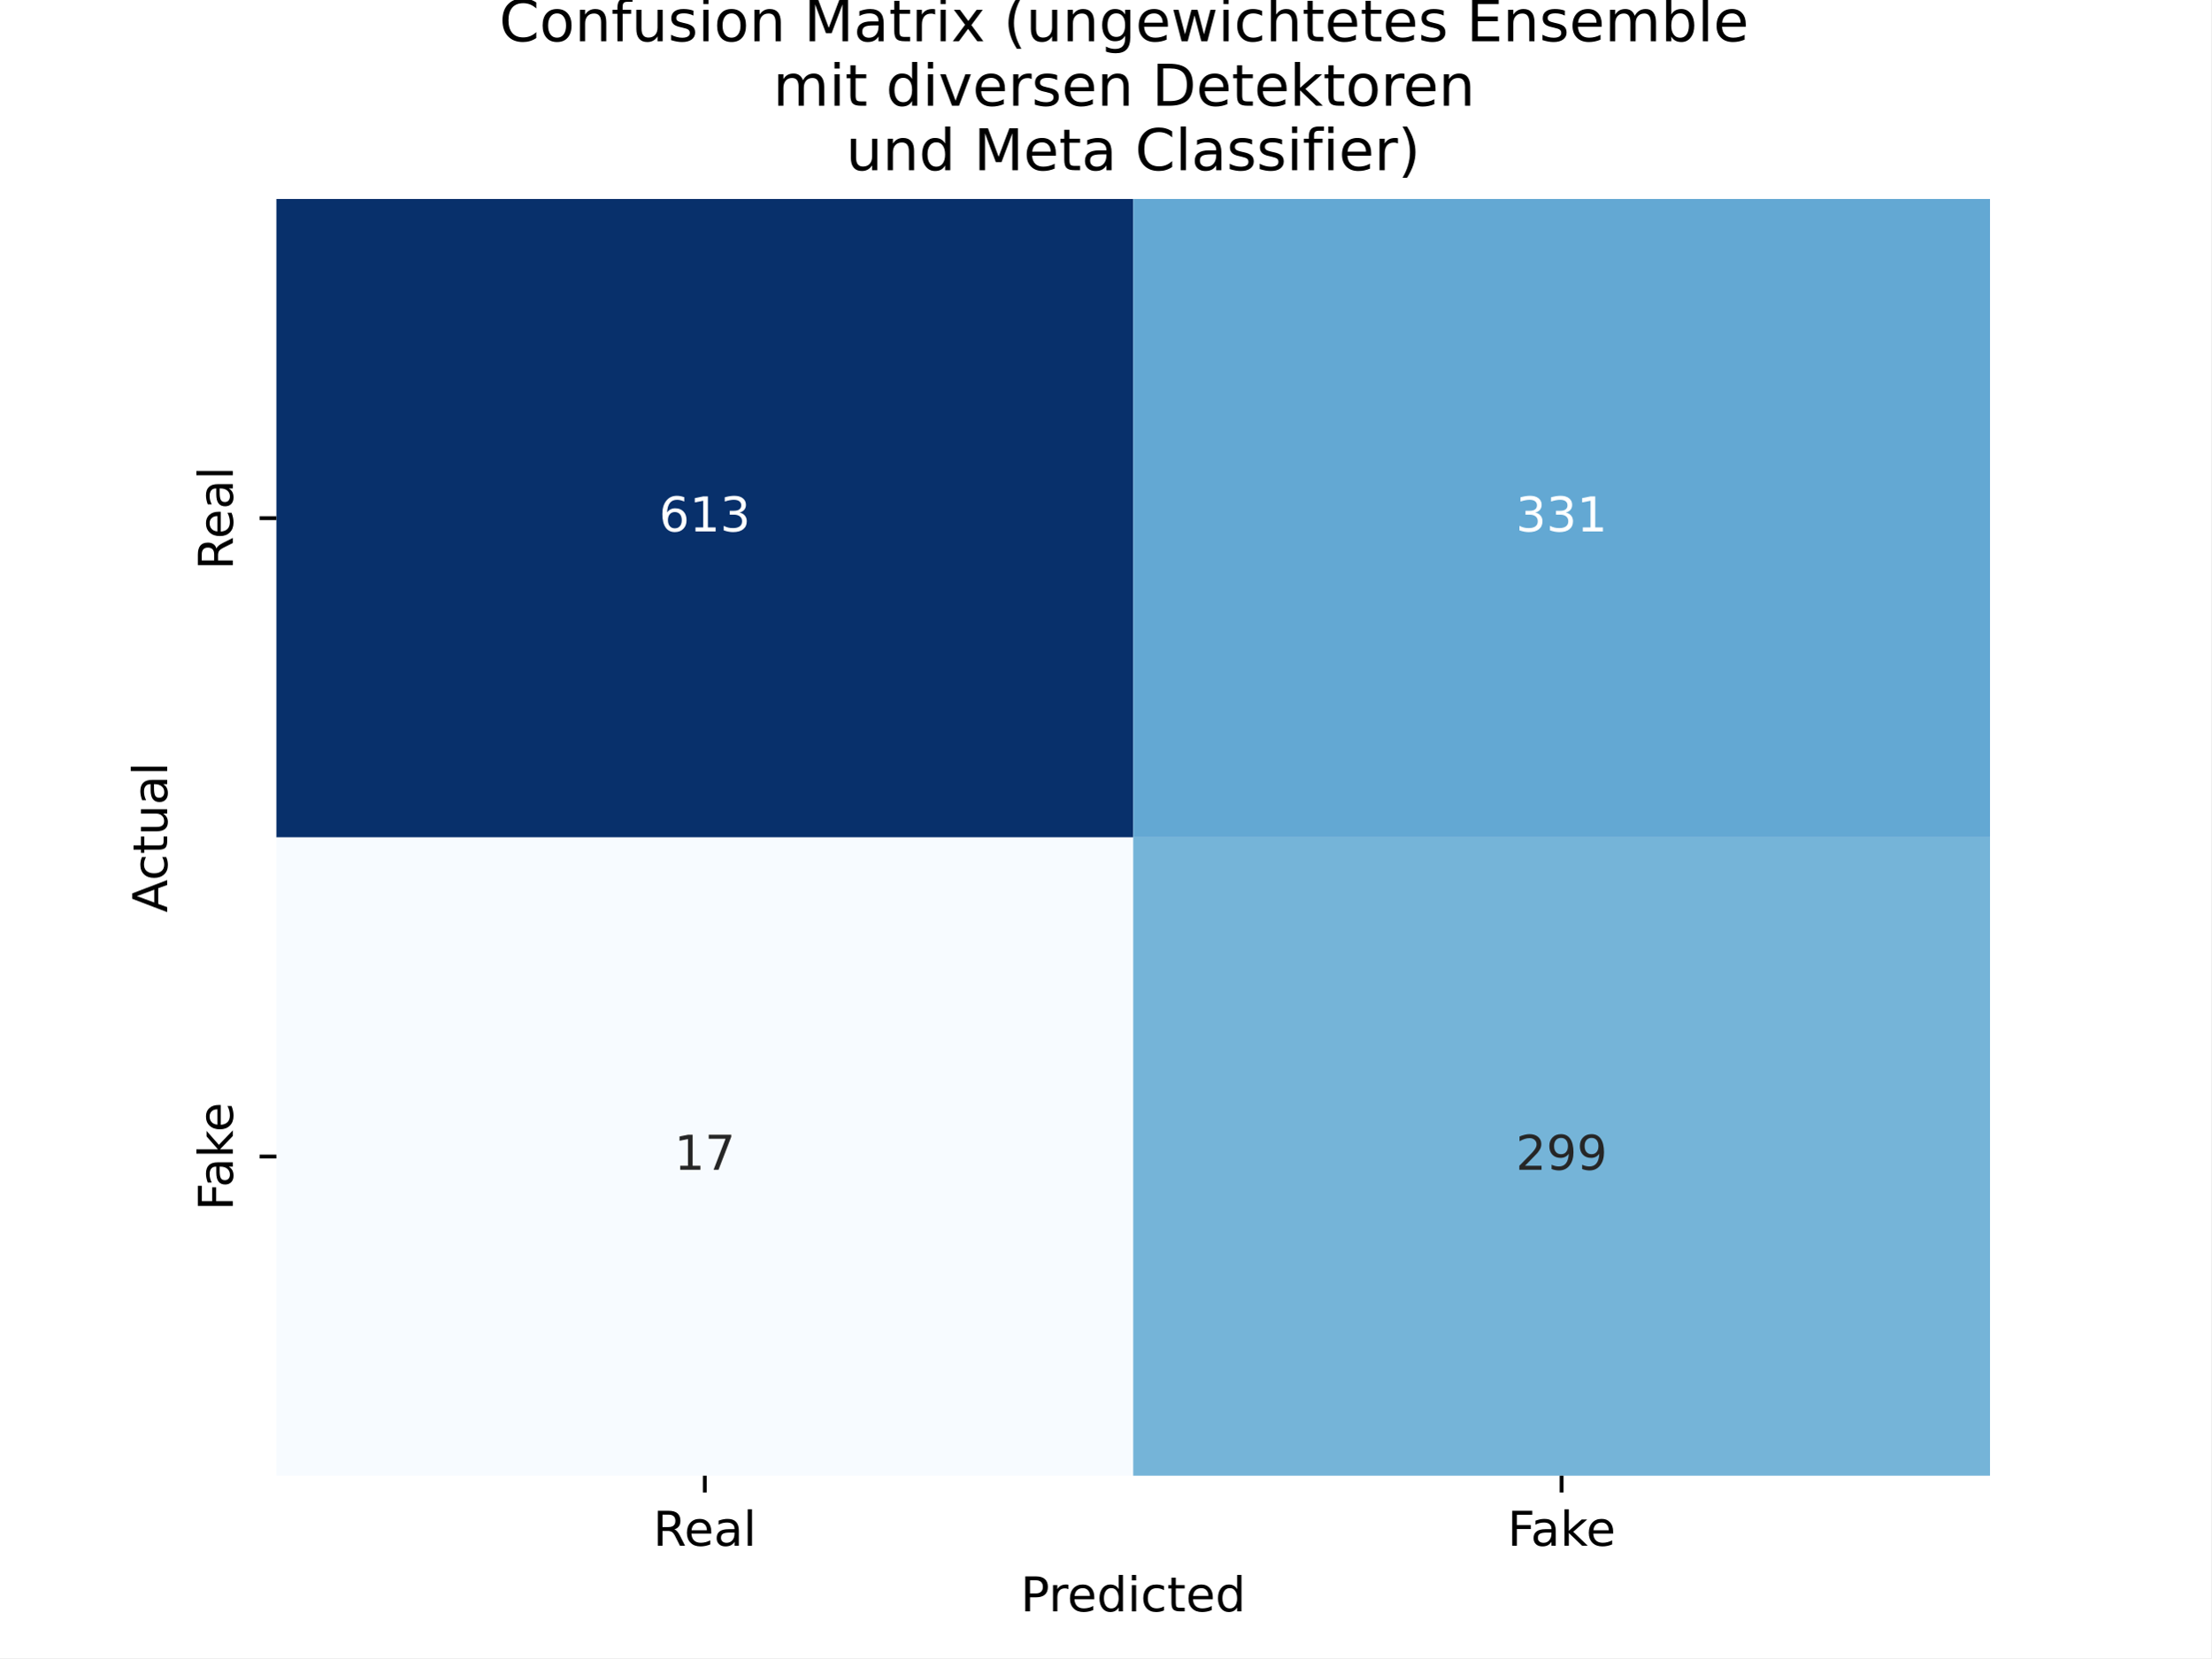
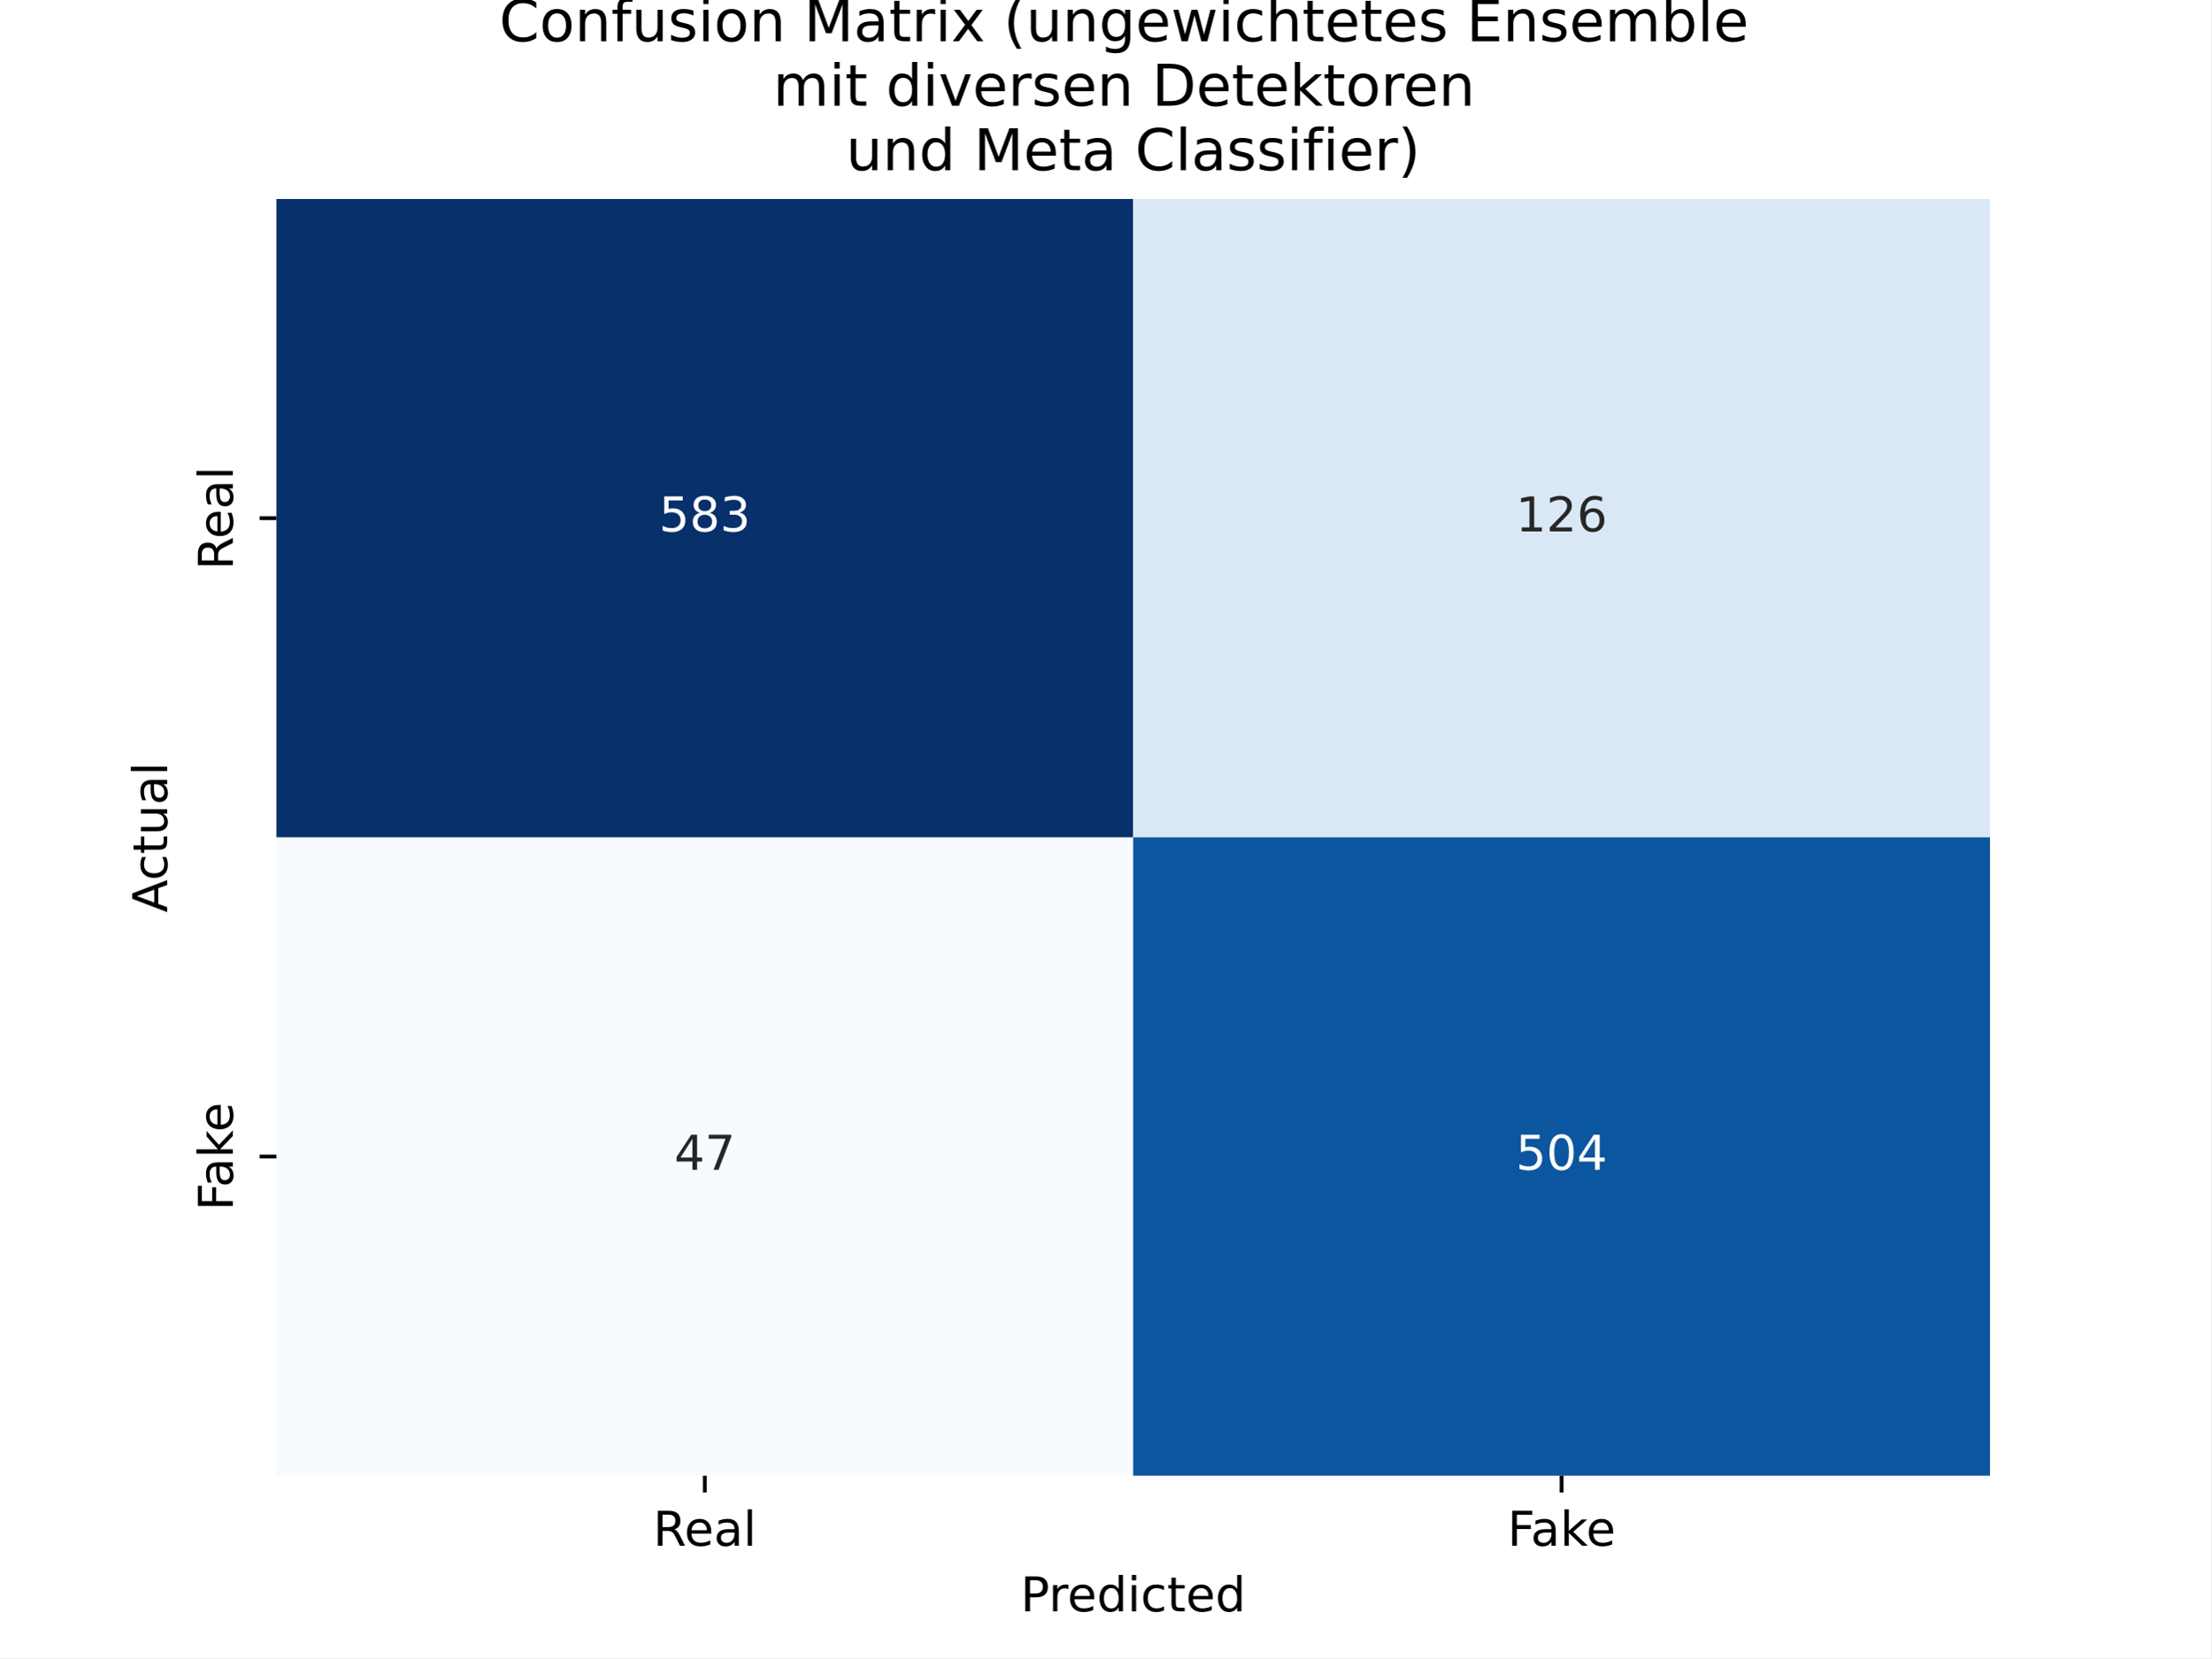
<svg xmlns="http://www.w3.org/2000/svg" xmlns:xlink="http://www.w3.org/1999/xlink" width="460.8pt" height="345.6pt" viewBox="0 0 460.8 345.6" version="1.1">
  <defs>
    <style type="text/css">*{stroke-linejoin: round; stroke-linecap: butt}</style>
  </defs>
  <g id="figure_1">
    <g id="patch_1">
      <path d="M 0 345.6  L 460.8 345.6  L 460.8 0  L 0 0  z " style="fill: #ffffff" />
    </g>
    <g id="axes_1">
      <g id="patch_2">
        <path d="M 57.6 307.584  L 414.72 307.584  L 414.72 41.472  L 57.6 41.472  z " style="fill: #ffffff" />
      </g>
      <g id="QuadMesh_1">
-         <path d="M 57.6 41.472  L 236.16 41.472  L 236.16 174.528  L 57.6 174.528  L 57.6 41.472  " clip-path="url(#p59c25bface)" style="fill: #08306b" />
-         <path d="M 236.16 41.472  L 414.72 41.472  L 414.72 174.528  L 236.16 174.528  L 236.16 41.472  " clip-path="url(#p59c25bface)" style="fill: #63a8d3" />
-         <path d="M 57.6 174.528  L 236.16 174.528  L 236.16 307.584  L 57.6 307.584  L 57.6 174.528  " clip-path="url(#p59c25bface)" style="fill: #f7fbff" />
-         <path d="M 236.16 174.528  L 414.72 174.528  L 414.72 307.584  L 236.16 307.584  L 236.16 174.528  " clip-path="url(#p59c25bface)" style="fill: #75b4d8" />
+         <path d="M 57.6 41.472  L 236.16 41.472  L 236.16 174.528  L 57.6 174.528  L 57.6 41.472  " clip-path="url(#p08b415a14b)" style="fill: #08306b" />
+         <path d="M 236.16 41.472  L 414.72 41.472  L 414.72 174.528  L 236.16 174.528  L 236.16 41.472  " clip-path="url(#p08b415a14b)" style="fill: #dae8f6" />
+         <path d="M 57.6 174.528  L 236.16 174.528  L 236.16 307.584  L 57.6 307.584  L 57.6 174.528  " clip-path="url(#p08b415a14b)" style="fill: #f7fbff" />
+         <path d="M 236.16 174.528  L 414.72 174.528  L 414.72 307.584  L 236.16 307.584  L 236.16 174.528  " clip-path="url(#p08b415a14b)" style="fill: #0c56a0" />
      </g>
      <g id="matplotlib.axis_1">
        <g id="xtick_1">
          <g id="line2d_1">
            <defs>
-               <path id="m2570865b0f" d="M 0 0  L 0 3.5  " style="stroke: #000000; stroke-width: 0.8" />
+               <path id="m75b03bb4ab" d="M 0 0  L 0 3.5  " style="stroke: #000000; stroke-width: 0.8" />
            </defs>
            <g>
-               <use xlink:href="#m2570865b0f" x="146.88" y="307.584" style="stroke: #000000; stroke-width: 0.8" />
+               <use xlink:href="#m75b03bb4ab" x="146.88" y="307.584" style="stroke: #000000; stroke-width: 0.8" />
            </g>
          </g>
          <g id="text_1">
            <g transform="translate(136.1011 322.1824) scale(0.1 -0.1)">
              <defs>
                <path id="DejaVuSans-52" d="M 2841 2188  Q 3044 2119 3236 1894  Q 3428 1669 3622 1275  L 4263 0  L 3584 0  L 2988 1197  Q 2756 1666 2539 1819  Q 2322 1972 1947 1972  L 1259 1972  L 1259 0  L 628 0  L 628 4666  L 2053 4666  Q 2853 4666 3247 4331  Q 3641 3997 3641 3322  Q 3641 2881 3436 2590  Q 3231 2300 2841 2188  z M 1259 4147  L 1259 2491  L 2053 2491  Q 2509 2491 2742 2702  Q 2975 2913 2975 3322  Q 2975 3731 2742 3939  Q 2509 4147 2053 4147  L 1259 4147  z " transform="scale(0.015625)" />
                <path id="DejaVuSans-65" d="M 3597 1894  L 3597 1613  L 953 1613  Q 991 1019 1311 708  Q 1631 397 2203 397  Q 2534 397 2845 478  Q 3156 559 3463 722  L 3463 178  Q 3153 47 2828 -22  Q 2503 -91 2169 -91  Q 1331 -91 842 396  Q 353 884 353 1716  Q 353 2575 817 3079  Q 1281 3584 2069 3584  Q 2775 3584 3186 3129  Q 3597 2675 3597 1894  z M 3022 2063  Q 3016 2534 2758 2815  Q 2500 3097 2075 3097  Q 1594 3097 1305 2825  Q 1016 2553 972 2059  L 3022 2063  z " transform="scale(0.015625)" />
                <path id="DejaVuSans-61" d="M 2194 1759  Q 1497 1759 1228 1600  Q 959 1441 959 1056  Q 959 750 1161 570  Q 1363 391 1709 391  Q 2188 391 2477 730  Q 2766 1069 2766 1631  L 2766 1759  L 2194 1759  z M 3341 1997  L 3341 0  L 2766 0  L 2766 531  Q 2569 213 2275 61  Q 1981 -91 1556 -91  Q 1019 -91 701 211  Q 384 513 384 1019  Q 384 1609 779 1909  Q 1175 2209 1959 2209  L 2766 2209  L 2766 2266  Q 2766 2663 2505 2880  Q 2244 3097 1772 3097  Q 1472 3097 1187 3025  Q 903 2953 641 2809  L 641 3341  Q 956 3463 1253 3523  Q 1550 3584 1831 3584  Q 2591 3584 2966 3190  Q 3341 2797 3341 1997  z " transform="scale(0.015625)" />
                <path id="DejaVuSans-6c" d="M 603 4863  L 1178 4863  L 1178 0  L 603 0  L 603 4863  z " transform="scale(0.015625)" />
              </defs>
              <use xlink:href="#DejaVuSans-52" />
              <use xlink:href="#DejaVuSans-65" x="64.982" />
              <use xlink:href="#DejaVuSans-61" x="126.506" />
              <use xlink:href="#DejaVuSans-6c" x="187.785" />
            </g>
          </g>
        </g>
        <g id="xtick_2">
          <g id="line2d_2">
            <g>
-               <use xlink:href="#m2570865b0f" x="325.44" y="307.584" style="stroke: #000000; stroke-width: 0.8" />
+               <use xlink:href="#m75b03bb4ab" x="325.44" y="307.584" style="stroke: #000000; stroke-width: 0.8" />
            </g>
          </g>
          <g id="text_2">
            <g transform="translate(314.1658 322.1824) scale(0.1 -0.1)">
              <defs>
                <path id="DejaVuSans-46" d="M 628 4666  L 3309 4666  L 3309 4134  L 1259 4134  L 1259 2759  L 3109 2759  L 3109 2228  L 1259 2228  L 1259 0  L 628 0  L 628 4666  z " transform="scale(0.015625)" />
                <path id="DejaVuSans-6b" d="M 581 4863  L 1159 4863  L 1159 1991  L 2875 3500  L 3609 3500  L 1753 1863  L 3688 0  L 2938 0  L 1159 1709  L 1159 0  L 581 0  L 581 4863  z " transform="scale(0.015625)" />
              </defs>
              <use xlink:href="#DejaVuSans-46" />
              <use xlink:href="#DejaVuSans-61" x="48.395" />
              <use xlink:href="#DejaVuSans-6b" x="109.674" />
              <use xlink:href="#DejaVuSans-65" x="163.959" />
            </g>
          </g>
        </g>
        <g id="text_3">
          <g transform="translate(212.6897 335.8606) scale(0.1 -0.1)">
            <defs>
              <path id="DejaVuSans-50" d="M 1259 4147  L 1259 2394  L 2053 2394  Q 2494 2394 2734 2622  Q 2975 2850 2975 3272  Q 2975 3691 2734 3919  Q 2494 4147 2053 4147  L 1259 4147  z M 628 4666  L 2053 4666  Q 2838 4666 3239 4311  Q 3641 3956 3641 3272  Q 3641 2581 3239 2228  Q 2838 1875 2053 1875  L 1259 1875  L 1259 0  L 628 0  L 628 4666  z " transform="scale(0.015625)" />
              <path id="DejaVuSans-72" d="M 2631 2963  Q 2534 3019 2420 3045  Q 2306 3072 2169 3072  Q 1681 3072 1420 2755  Q 1159 2438 1159 1844  L 1159 0  L 581 0  L 581 3500  L 1159 3500  L 1159 2956  Q 1341 3275 1631 3429  Q 1922 3584 2338 3584  Q 2397 3584 2469 3576  Q 2541 3569 2628 3553  L 2631 2963  z " transform="scale(0.015625)" />
              <path id="DejaVuSans-64" d="M 2906 2969  L 2906 4863  L 3481 4863  L 3481 0  L 2906 0  L 2906 525  Q 2725 213 2448 61  Q 2172 -91 1784 -91  Q 1150 -91 751 415  Q 353 922 353 1747  Q 353 2572 751 3078  Q 1150 3584 1784 3584  Q 2172 3584 2448 3432  Q 2725 3281 2906 2969  z M 947 1747  Q 947 1113 1208 752  Q 1469 391 1925 391  Q 2381 391 2643 752  Q 2906 1113 2906 1747  Q 2906 2381 2643 2742  Q 2381 3103 1925 3103  Q 1469 3103 1208 2742  Q 947 2381 947 1747  z " transform="scale(0.015625)" />
              <path id="DejaVuSans-69" d="M 603 3500  L 1178 3500  L 1178 0  L 603 0  L 603 3500  z M 603 4863  L 1178 4863  L 1178 4134  L 603 4134  L 603 4863  z " transform="scale(0.015625)" />
              <path id="DejaVuSans-63" d="M 3122 3366  L 3122 2828  Q 2878 2963 2633 3030  Q 2388 3097 2138 3097  Q 1578 3097 1268 2742  Q 959 2388 959 1747  Q 959 1106 1268 751  Q 1578 397 2138 397  Q 2388 397 2633 464  Q 2878 531 3122 666  L 3122 134  Q 2881 22 2623 -34  Q 2366 -91 2075 -91  Q 1284 -91 818 406  Q 353 903 353 1747  Q 353 2603 823 3093  Q 1294 3584 2113 3584  Q 2378 3584 2631 3529  Q 2884 3475 3122 3366  z " transform="scale(0.015625)" />
              <path id="DejaVuSans-74" d="M 1172 4494  L 1172 3500  L 2356 3500  L 2356 3053  L 1172 3053  L 1172 1153  Q 1172 725 1289 603  Q 1406 481 1766 481  L 2356 481  L 2356 0  L 1766 0  Q 1100 0 847 248  Q 594 497 594 1153  L 594 3053  L 172 3053  L 172 3500  L 594 3500  L 594 4494  L 1172 4494  z " transform="scale(0.015625)" />
            </defs>
            <use xlink:href="#DejaVuSans-50" />
            <use xlink:href="#DejaVuSans-72" x="58.553" />
            <use xlink:href="#DejaVuSans-65" x="97.416" />
            <use xlink:href="#DejaVuSans-64" x="158.939" />
            <use xlink:href="#DejaVuSans-69" x="222.416" />
            <use xlink:href="#DejaVuSans-63" x="250.199" />
            <use xlink:href="#DejaVuSans-74" x="305.18" />
            <use xlink:href="#DejaVuSans-65" x="344.389" />
            <use xlink:href="#DejaVuSans-64" x="405.912" />
          </g>
        </g>
      </g>
      <g id="matplotlib.axis_2">
        <g id="ytick_1">
          <g id="line2d_3">
            <defs>
-               <path id="m1f7769463a" d="M 0 0  L -3.5 0  " style="stroke: #000000; stroke-width: 0.8" />
+               <path id="m40fa034358" d="M 0 0  L -3.5 0  " style="stroke: #000000; stroke-width: 0.8" />
            </defs>
            <g>
-               <use xlink:href="#m1f7769463a" x="57.6" y="108" style="stroke: #000000; stroke-width: 0.8" />
+               <use xlink:href="#m40fa034358" x="57.6" y="108" style="stroke: #000000; stroke-width: 0.8" />
            </g>
          </g>
          <g id="text_4">
            <g transform="translate(48.52031 118.7789) rotate(-90) scale(0.1 -0.1)">
              <use xlink:href="#DejaVuSans-52" />
              <use xlink:href="#DejaVuSans-65" x="64.982" />
              <use xlink:href="#DejaVuSans-61" x="126.506" />
              <use xlink:href="#DejaVuSans-6c" x="187.785" />
            </g>
          </g>
        </g>
        <g id="ytick_2">
          <g id="line2d_4">
            <g>
-               <use xlink:href="#m1f7769463a" x="57.6" y="241.056" style="stroke: #000000; stroke-width: 0.8" />
+               <use xlink:href="#m40fa034358" x="57.6" y="241.056" style="stroke: #000000; stroke-width: 0.8" />
            </g>
          </g>
          <g id="text_5">
            <g transform="translate(48.52031 252.3302) rotate(-90) scale(0.1 -0.1)">
              <use xlink:href="#DejaVuSans-46" />
              <use xlink:href="#DejaVuSans-61" x="48.395" />
              <use xlink:href="#DejaVuSans-6b" x="109.674" />
              <use xlink:href="#DejaVuSans-65" x="163.959" />
            </g>
          </g>
        </g>
        <g id="text_6">
          <g transform="translate(34.84219 190.1921) rotate(-90) scale(0.1 -0.1)">
            <defs>
              <path id="DejaVuSans-41" d="M 2188 4044  L 1331 1722  L 3047 1722  L 2188 4044  z M 1831 4666  L 2547 4666  L 4325 0  L 3669 0  L 3244 1197  L 1141 1197  L 716 0  L 50 0  L 1831 4666  z " transform="scale(0.015625)" />
              <path id="DejaVuSans-75" d="M 544 1381  L 544 3500  L 1119 3500  L 1119 1403  Q 1119 906 1312 657  Q 1506 409 1894 409  Q 2359 409 2629 706  Q 2900 1003 2900 1516  L 2900 3500  L 3475 3500  L 3475 0  L 2900 0  L 2900 538  Q 2691 219 2414 64  Q 2138 -91 1772 -91  Q 1169 -91 856 284  Q 544 659 544 1381  z M 1991 3584  L 1991 3584  z " transform="scale(0.015625)" />
            </defs>
            <use xlink:href="#DejaVuSans-41" />
            <use xlink:href="#DejaVuSans-63" x="66.658" />
            <use xlink:href="#DejaVuSans-74" x="121.639" />
            <use xlink:href="#DejaVuSans-75" x="160.848" />
            <use xlink:href="#DejaVuSans-61" x="224.227" />
            <use xlink:href="#DejaVuSans-6c" x="285.506" />
          </g>
        </g>
      </g>
      <g id="text_7">
        <g style="fill: #ffffff" transform="translate(137.3363 110.7594) scale(0.1 -0.1)">
          <defs>
+             <path id="DejaVuSans-35" d="M 691 4666  L 3169 4666  L 3169 4134  L 1269 4134  L 1269 2991  Q 1406 3038 1543 3061  Q 1681 3084 1819 3084  Q 2600 3084 3056 2656  Q 3513 2228 3513 1497  Q 3513 744 3044 326  Q 2575 -91 1722 -91  Q 1428 -91 1123 -41  Q 819 9 494 109  L 494 744  Q 775 591 1075 516  Q 1375 441 1709 441  Q 2250 441 2565 725  Q 2881 1009 2881 1497  Q 2881 1984 2565 2268  Q 2250 2553 1709 2553  Q 1456 2553 1204 2497  Q 953 2441 691 2322  L 691 4666  z " transform="scale(0.015625)" />
+             <path id="DejaVuSans-38" d="M 2034 2216  Q 1584 2216 1326 1975  Q 1069 1734 1069 1313  Q 1069 891 1326 650  Q 1584 409 2034 409  Q 2484 409 2743 651  Q 3003 894 3003 1313  Q 3003 1734 2745 1975  Q 2488 2216 2034 2216  z M 1403 2484  Q 997 2584 770 2862  Q 544 3141 544 3541  Q 544 4100 942 4425  Q 1341 4750 2034 4750  Q 2731 4750 3128 4425  Q 3525 4100 3525 3541  Q 3525 3141 3298 2862  Q 3072 2584 2669 2484  Q 3125 2378 3379 2068  Q 3634 1759 3634 1313  Q 3634 634 3220 271  Q 2806 -91 2034 -91  Q 1263 -91 848 271  Q 434 634 434 1313  Q 434 1759 690 2068  Q 947 2378 1403 2484  z M 1172 3481  Q 1172 3119 1398 2916  Q 1625 2713 2034 2713  Q 2441 2713 2670 2916  Q 2900 3119 2900 3481  Q 2900 3844 2670 4047  Q 2441 4250 2034 4250  Q 1625 4250 1398 4047  Q 1172 3844 1172 3481  z " transform="scale(0.015625)" />
+             <path id="DejaVuSans-33" d="M 2597 2516  Q 3050 2419 3304 2112  Q 3559 1806 3559 1356  Q 3559 666 3084 287  Q 2609 -91 1734 -91  Q 1441 -91 1130 -33  Q 819 25 488 141  L 488 750  Q 750 597 1062 519  Q 1375 441 1716 441  Q 2309 441 2620 675  Q 2931 909 2931 1356  Q 2931 1769 2642 2001  Q 2353 2234 1838 2234  L 1294 2234  L 1294 2753  L 1863 2753  Q 2328 2753 2575 2939  Q 2822 3125 2822 3475  Q 2822 3834 2567 4026  Q 2313 4219 1838 4219  Q 1578 4219 1281 4162  Q 984 4106 628 3988  L 628 4550  Q 988 4650 1302 4700  Q 1616 4750 1894 4750  Q 2613 4750 3031 4423  Q 3450 4097 3450 3541  Q 3450 3153 3228 2886  Q 3006 2619 2597 2516  z " transform="scale(0.015625)" />
+           </defs>
+           <use xlink:href="#DejaVuSans-35" />
+           <use xlink:href="#DejaVuSans-38" x="63.623" />
+           <use xlink:href="#DejaVuSans-33" x="127.246" />
+         </g>
+       </g>
+       <g id="text_8">
+         <g style="fill: #262626" transform="translate(315.8963 110.7594) scale(0.1 -0.1)">
+           <defs>
+             <path id="DejaVuSans-31" d="M 794 531  L 1825 531  L 1825 4091  L 703 3866  L 703 4441  L 1819 4666  L 2450 4666  L 2450 531  L 3481 531  L 3481 0  L 794 0  L 794 531  z " transform="scale(0.015625)" />
+             <path id="DejaVuSans-32" d="M 1228 531  L 3431 531  L 3431 0  L 469 0  L 469 531  Q 828 903 1448 1529  Q 2069 2156 2228 2338  Q 2531 2678 2651 2914  Q 2772 3150 2772 3378  Q 2772 3750 2511 3984  Q 2250 4219 1831 4219  Q 1534 4219 1204 4116  Q 875 4013 500 3803  L 500 4441  Q 881 4594 1212 4672  Q 1544 4750 1819 4750  Q 2544 4750 2975 4387  Q 3406 4025 3406 3419  Q 3406 3131 3298 2873  Q 3191 2616 2906 2266  Q 2828 2175 2409 1742  Q 1991 1309 1228 531  z " transform="scale(0.015625)" />
            <path id="DejaVuSans-36" d="M 2113 2584  Q 1688 2584 1439 2293  Q 1191 2003 1191 1497  Q 1191 994 1439 701  Q 1688 409 2113 409  Q 2538 409 2786 701  Q 3034 994 3034 1497  Q 3034 2003 2786 2293  Q 2538 2584 2113 2584  z M 3366 4563  L 3366 3988  Q 3128 4100 2886 4159  Q 2644 4219 2406 4219  Q 1781 4219 1451 3797  Q 1122 3375 1075 2522  Q 1259 2794 1537 2939  Q 1816 3084 2150 3084  Q 2853 3084 3261 2657  Q 3669 2231 3669 1497  Q 3669 778 3244 343  Q 2819 -91 2113 -91  Q 1303 -91 875 529  Q 447 1150 447 2328  Q 447 3434 972 4092  Q 1497 4750 2381 4750  Q 2619 4750 2861 4703  Q 3103 4656 3366 4563  z " transform="scale(0.015625)" />
-             <path id="DejaVuSans-31" d="M 794 531  L 1825 531  L 1825 4091  L 703 3866  L 703 4441  L 1819 4666  L 2450 4666  L 2450 531  L 3481 531  L 3481 0  L 794 0  L 794 531  z " transform="scale(0.015625)" />
-             <path id="DejaVuSans-33" d="M 2597 2516  Q 3050 2419 3304 2112  Q 3559 1806 3559 1356  Q 3559 666 3084 287  Q 2609 -91 1734 -91  Q 1441 -91 1130 -33  Q 819 25 488 141  L 488 750  Q 750 597 1062 519  Q 1375 441 1716 441  Q 2309 441 2620 675  Q 2931 909 2931 1356  Q 2931 1769 2642 2001  Q 2353 2234 1838 2234  L 1294 2234  L 1294 2753  L 1863 2753  Q 2328 2753 2575 2939  Q 2822 3125 2822 3475  Q 2822 3834 2567 4026  Q 2313 4219 1838 4219  Q 1578 4219 1281 4162  Q 984 4106 628 3988  L 628 4550  Q 988 4650 1302 4700  Q 1616 4750 1894 4750  Q 2613 4750 3031 4423  Q 3450 4097 3450 3541  Q 3450 3153 3228 2886  Q 3006 2619 2597 2516  z " transform="scale(0.015625)" />
-           </defs>
-           <use xlink:href="#DejaVuSans-36" />
-           <use xlink:href="#DejaVuSans-31" x="63.623" />
-           <use xlink:href="#DejaVuSans-33" x="127.246" />
-         </g>
-       </g>
-       <g id="text_8">
-         <g style="fill: #ffffff" transform="translate(315.8963 110.7594) scale(0.1 -0.1)">
-           <use xlink:href="#DejaVuSans-33" />
-           <use xlink:href="#DejaVuSans-33" x="63.623" />
-           <use xlink:href="#DejaVuSans-31" x="127.246" />
+           </defs>
+           <use xlink:href="#DejaVuSans-31" />
+           <use xlink:href="#DejaVuSans-32" x="63.623" />
+           <use xlink:href="#DejaVuSans-36" x="127.246" />
        </g>
      </g>
      <g id="text_9">
        <g style="fill: #262626" transform="translate(140.5175 243.8154) scale(0.1 -0.1)">
          <defs>
+             <path id="DejaVuSans-34" d="M 2419 4116  L 825 1625  L 2419 1625  L 2419 4116  z M 2253 4666  L 3047 4666  L 3047 1625  L 3713 1625  L 3713 1100  L 3047 1100  L 3047 0  L 2419 0  L 2419 1100  L 313 1100  L 313 1709  L 2253 4666  z " transform="scale(0.015625)" />
            <path id="DejaVuSans-37" d="M 525 4666  L 3525 4666  L 3525 4397  L 1831 0  L 1172 0  L 2766 4134  L 525 4134  L 525 4666  z " transform="scale(0.015625)" />
          </defs>
-           <use xlink:href="#DejaVuSans-31" />
+           <use xlink:href="#DejaVuSans-34" />
          <use xlink:href="#DejaVuSans-37" x="63.623" />
        </g>
      </g>
      <g id="text_10">
-         <g style="fill: #262626" transform="translate(315.8963 243.8154) scale(0.1 -0.1)">
-           <defs>
-             <path id="DejaVuSans-32" d="M 1228 531  L 3431 531  L 3431 0  L 469 0  L 469 531  Q 828 903 1448 1529  Q 2069 2156 2228 2338  Q 2531 2678 2651 2914  Q 2772 3150 2772 3378  Q 2772 3750 2511 3984  Q 2250 4219 1831 4219  Q 1534 4219 1204 4116  Q 875 4013 500 3803  L 500 4441  Q 881 4594 1212 4672  Q 1544 4750 1819 4750  Q 2544 4750 2975 4387  Q 3406 4025 3406 3419  Q 3406 3131 3298 2873  Q 3191 2616 2906 2266  Q 2828 2175 2409 1742  Q 1991 1309 1228 531  z " transform="scale(0.015625)" />
-             <path id="DejaVuSans-39" d="M 703 97  L 703 672  Q 941 559 1184 500  Q 1428 441 1663 441  Q 2288 441 2617 861  Q 2947 1281 2994 2138  Q 2813 1869 2534 1725  Q 2256 1581 1919 1581  Q 1219 1581 811 2004  Q 403 2428 403 3163  Q 403 3881 828 4315  Q 1253 4750 1959 4750  Q 2769 4750 3195 4129  Q 3622 3509 3622 2328  Q 3622 1225 3098 567  Q 2575 -91 1691 -91  Q 1453 -91 1209 -44  Q 966 3 703 97  z M 1959 2075  Q 2384 2075 2632 2365  Q 2881 2656 2881 3163  Q 2881 3666 2632 3958  Q 2384 4250 1959 4250  Q 1534 4250 1286 3958  Q 1038 3666 1038 3163  Q 1038 2656 1286 2365  Q 1534 2075 1959 2075  z " transform="scale(0.015625)" />
-           </defs>
-           <use xlink:href="#DejaVuSans-32" />
-           <use xlink:href="#DejaVuSans-39" x="63.623" />
-           <use xlink:href="#DejaVuSans-39" x="127.246" />
+         <g style="fill: #ffffff" transform="translate(315.8963 243.8154) scale(0.1 -0.1)">
+           <defs>
+             <path id="DejaVuSans-30" d="M 2034 4250  Q 1547 4250 1301 3770  Q 1056 3291 1056 2328  Q 1056 1369 1301 889  Q 1547 409 2034 409  Q 2525 409 2770 889  Q 3016 1369 3016 2328  Q 3016 3291 2770 3770  Q 2525 4250 2034 4250  z M 2034 4750  Q 2819 4750 3233 4129  Q 3647 3509 3647 2328  Q 3647 1150 3233 529  Q 2819 -91 2034 -91  Q 1250 -91 836 529  Q 422 1150 422 2328  Q 422 3509 836 4129  Q 1250 4750 2034 4750  z " transform="scale(0.015625)" />
+           </defs>
+           <use xlink:href="#DejaVuSans-35" />
+           <use xlink:href="#DejaVuSans-30" x="63.623" />
+           <use xlink:href="#DejaVuSans-34" x="127.246" />
        </g>
      </g>
      <g id="text_11">
        <g transform="translate(104.0381 8.59725) scale(0.12 -0.12)">
          <defs>
            <path id="DejaVuSans-43" d="M 4122 4306  L 4122 3641  Q 3803 3938 3442 4084  Q 3081 4231 2675 4231  Q 1875 4231 1450 3742  Q 1025 3253 1025 2328  Q 1025 1406 1450 917  Q 1875 428 2675 428  Q 3081 428 3442 575  Q 3803 722 4122 1019  L 4122 359  Q 3791 134 3420 21  Q 3050 -91 2638 -91  Q 1578 -91 968 557  Q 359 1206 359 2328  Q 359 3453 968 4101  Q 1578 4750 2638 4750  Q 3056 4750 3426 4639  Q 3797 4528 4122 4306  z " transform="scale(0.015625)" />
            <path id="DejaVuSans-6f" d="M 1959 3097  Q 1497 3097 1228 2736  Q 959 2375 959 1747  Q 959 1119 1226 758  Q 1494 397 1959 397  Q 2419 397 2687 759  Q 2956 1122 2956 1747  Q 2956 2369 2687 2733  Q 2419 3097 1959 3097  z M 1959 3584  Q 2709 3584 3137 3096  Q 3566 2609 3566 1747  Q 3566 888 3137 398  Q 2709 -91 1959 -91  Q 1206 -91 779 398  Q 353 888 353 1747  Q 353 2609 779 3096  Q 1206 3584 1959 3584  z " transform="scale(0.015625)" />
            <path id="DejaVuSans-6e" d="M 3513 2113  L 3513 0  L 2938 0  L 2938 2094  Q 2938 2591 2744 2837  Q 2550 3084 2163 3084  Q 1697 3084 1428 2787  Q 1159 2491 1159 1978  L 1159 0  L 581 0  L 581 3500  L 1159 3500  L 1159 2956  Q 1366 3272 1645 3428  Q 1925 3584 2291 3584  Q 2894 3584 3203 3211  Q 3513 2838 3513 2113  z " transform="scale(0.015625)" />
            <path id="DejaVuSans-66" d="M 2375 4863  L 2375 4384  L 1825 4384  Q 1516 4384 1395 4259  Q 1275 4134 1275 3809  L 1275 3500  L 2222 3500  L 2222 3053  L 1275 3053  L 1275 0  L 697 0  L 697 3053  L 147 3053  L 147 3500  L 697 3500  L 697 3744  Q 697 4328 969 4595  Q 1241 4863 1831 4863  L 2375 4863  z " transform="scale(0.015625)" />
            <path id="DejaVuSans-73" d="M 2834 3397  L 2834 2853  Q 2591 2978 2328 3040  Q 2066 3103 1784 3103  Q 1356 3103 1142 2972  Q 928 2841 928 2578  Q 928 2378 1081 2264  Q 1234 2150 1697 2047  L 1894 2003  Q 2506 1872 2764 1633  Q 3022 1394 3022 966  Q 3022 478 2636 193  Q 2250 -91 1575 -91  Q 1294 -91 989 -36  Q 684 19 347 128  L 347 722  Q 666 556 975 473  Q 1284 391 1588 391  Q 1994 391 2212 530  Q 2431 669 2431 922  Q 2431 1156 2273 1281  Q 2116 1406 1581 1522  L 1381 1569  Q 847 1681 609 1914  Q 372 2147 372 2553  Q 372 3047 722 3315  Q 1072 3584 1716 3584  Q 2034 3584 2315 3537  Q 2597 3491 2834 3397  z " transform="scale(0.015625)" />
            <path id="DejaVuSans-20" transform="scale(0.015625)" />
            <path id="DejaVuSans-4d" d="M 628 4666  L 1569 4666  L 2759 1491  L 3956 4666  L 4897 4666  L 4897 0  L 4281 0  L 4281 4097  L 3078 897  L 2444 897  L 1241 4097  L 1241 0  L 628 0  L 628 4666  z " transform="scale(0.015625)" />
            <path id="DejaVuSans-78" d="M 3513 3500  L 2247 1797  L 3578 0  L 2900 0  L 1881 1375  L 863 0  L 184 0  L 1544 1831  L 300 3500  L 978 3500  L 1906 2253  L 2834 3500  L 3513 3500  z " transform="scale(0.015625)" />
            <path id="DejaVuSans-28" d="M 1984 4856  Q 1566 4138 1362 3434  Q 1159 2731 1159 2009  Q 1159 1288 1364 580  Q 1569 -128 1984 -844  L 1484 -844  Q 1016 -109 783 600  Q 550 1309 550 2009  Q 550 2706 781 3412  Q 1013 4119 1484 4856  L 1984 4856  z " transform="scale(0.015625)" />
            <path id="DejaVuSans-67" d="M 2906 1791  Q 2906 2416 2648 2759  Q 2391 3103 1925 3103  Q 1463 3103 1205 2759  Q 947 2416 947 1791  Q 947 1169 1205 825  Q 1463 481 1925 481  Q 2391 481 2648 825  Q 2906 1169 2906 1791  z M 3481 434  Q 3481 -459 3084 -895  Q 2688 -1331 1869 -1331  Q 1566 -1331 1297 -1286  Q 1028 -1241 775 -1147  L 775 -588  Q 1028 -725 1275 -790  Q 1522 -856 1778 -856  Q 2344 -856 2625 -561  Q 2906 -266 2906 331  L 2906 616  Q 2728 306 2450 153  Q 2172 0 1784 0  Q 1141 0 747 490  Q 353 981 353 1791  Q 353 2603 747 3093  Q 1141 3584 1784 3584  Q 2172 3584 2450 3431  Q 2728 3278 2906 2969  L 2906 3500  L 3481 3500  L 3481 434  z " transform="scale(0.015625)" />
            <path id="DejaVuSans-77" d="M 269 3500  L 844 3500  L 1563 769  L 2278 3500  L 2956 3500  L 3675 769  L 4391 3500  L 4966 3500  L 4050 0  L 3372 0  L 2619 2869  L 1863 0  L 1184 0  L 269 3500  z " transform="scale(0.015625)" />
            <path id="DejaVuSans-68" d="M 3513 2113  L 3513 0  L 2938 0  L 2938 2094  Q 2938 2591 2744 2837  Q 2550 3084 2163 3084  Q 1697 3084 1428 2787  Q 1159 2491 1159 1978  L 1159 0  L 581 0  L 581 4863  L 1159 4863  L 1159 2956  Q 1366 3272 1645 3428  Q 1925 3584 2291 3584  Q 2894 3584 3203 3211  Q 3513 2838 3513 2113  z " transform="scale(0.015625)" />
            <path id="DejaVuSans-45" d="M 628 4666  L 3578 4666  L 3578 4134  L 1259 4134  L 1259 2753  L 3481 2753  L 3481 2222  L 1259 2222  L 1259 531  L 3634 531  L 3634 0  L 628 0  L 628 4666  z " transform="scale(0.015625)" />
            <path id="DejaVuSans-6d" d="M 3328 2828  Q 3544 3216 3844 3400  Q 4144 3584 4550 3584  Q 5097 3584 5394 3201  Q 5691 2819 5691 2113  L 5691 0  L 5113 0  L 5113 2094  Q 5113 2597 4934 2840  Q 4756 3084 4391 3084  Q 3944 3084 3684 2787  Q 3425 2491 3425 1978  L 3425 0  L 2847 0  L 2847 2094  Q 2847 2600 2669 2842  Q 2491 3084 2119 3084  Q 1678 3084 1418 2786  Q 1159 2488 1159 1978  L 1159 0  L 581 0  L 581 3500  L 1159 3500  L 1159 2956  Q 1356 3278 1631 3431  Q 1906 3584 2284 3584  Q 2666 3584 2933 3390  Q 3200 3197 3328 2828  z " transform="scale(0.015625)" />
            <path id="DejaVuSans-62" d="M 3116 1747  Q 3116 2381 2855 2742  Q 2594 3103 2138 3103  Q 1681 3103 1420 2742  Q 1159 2381 1159 1747  Q 1159 1113 1420 752  Q 1681 391 2138 391  Q 2594 391 2855 752  Q 3116 1113 3116 1747  z M 1159 2969  Q 1341 3281 1617 3432  Q 1894 3584 2278 3584  Q 2916 3584 3314 3078  Q 3713 2572 3713 1747  Q 3713 922 3314 415  Q 2916 -91 2278 -91  Q 1894 -91 1617 61  Q 1341 213 1159 525  L 1159 0  L 581 0  L 581 4863  L 1159 4863  L 1159 2969  z " transform="scale(0.015625)" />
          </defs>
          <use xlink:href="#DejaVuSans-43" />
          <use xlink:href="#DejaVuSans-6f" x="69.824" />
          <use xlink:href="#DejaVuSans-6e" x="131.006" />
          <use xlink:href="#DejaVuSans-66" x="194.385" />
          <use xlink:href="#DejaVuSans-75" x="229.59" />
          <use xlink:href="#DejaVuSans-73" x="292.969" />
          <use xlink:href="#DejaVuSans-69" x="345.068" />
          <use xlink:href="#DejaVuSans-6f" x="372.852" />
          <use xlink:href="#DejaVuSans-6e" x="434.033" />
          <use xlink:href="#DejaVuSans-20" x="497.412" />
          <use xlink:href="#DejaVuSans-4d" x="529.199" />
          <use xlink:href="#DejaVuSans-61" x="615.479" />
          <use xlink:href="#DejaVuSans-74" x="676.758" />
          <use xlink:href="#DejaVuSans-72" x="715.967" />
          <use xlink:href="#DejaVuSans-69" x="757.08" />
          <use xlink:href="#DejaVuSans-78" x="784.863" />
          <use xlink:href="#DejaVuSans-20" x="844.043" />
          <use xlink:href="#DejaVuSans-28" x="875.83" />
          <use xlink:href="#DejaVuSans-75" x="914.844" />
          <use xlink:href="#DejaVuSans-6e" x="978.223" />
          <use xlink:href="#DejaVuSans-67" x="1041.602" />
          <use xlink:href="#DejaVuSans-65" x="1105.078" />
          <use xlink:href="#DejaVuSans-77" x="1166.602" />
          <use xlink:href="#DejaVuSans-69" x="1248.389" />
          <use xlink:href="#DejaVuSans-63" x="1276.172" />
          <use xlink:href="#DejaVuSans-68" x="1331.152" />
          <use xlink:href="#DejaVuSans-74" x="1394.531" />
          <use xlink:href="#DejaVuSans-65" x="1433.74" />
          <use xlink:href="#DejaVuSans-74" x="1495.264" />
          <use xlink:href="#DejaVuSans-65" x="1534.473" />
          <use xlink:href="#DejaVuSans-73" x="1595.996" />
          <use xlink:href="#DejaVuSans-20" x="1648.096" />
          <use xlink:href="#DejaVuSans-45" x="1679.883" />
          <use xlink:href="#DejaVuSans-6e" x="1743.066" />
          <use xlink:href="#DejaVuSans-73" x="1806.445" />
          <use xlink:href="#DejaVuSans-65" x="1858.545" />
          <use xlink:href="#DejaVuSans-6d" x="1920.068" />
          <use xlink:href="#DejaVuSans-62" x="2017.48" />
          <use xlink:href="#DejaVuSans-6c" x="2080.957" />
          <use xlink:href="#DejaVuSans-65" x="2108.74" />
          <use xlink:href="#DejaVuSans-20" x="2170.264" />
        </g>
        <g transform="translate(161.0906 22.03462) scale(0.12 -0.12)">
          <defs>
            <path id="DejaVuSans-76" d="M 191 3500  L 800 3500  L 1894 563  L 2988 3500  L 3597 3500  L 2284 0  L 1503 0  L 191 3500  z " transform="scale(0.015625)" />
            <path id="DejaVuSans-44" d="M 1259 4147  L 1259 519  L 2022 519  Q 2988 519 3436 956  Q 3884 1394 3884 2338  Q 3884 3275 3436 3711  Q 2988 4147 2022 4147  L 1259 4147  z M 628 4666  L 1925 4666  Q 3281 4666 3915 4102  Q 4550 3538 4550 2338  Q 4550 1131 3912 565  Q 3275 0 1925 0  L 628 0  L 628 4666  z " transform="scale(0.015625)" />
          </defs>
          <use xlink:href="#DejaVuSans-6d" />
          <use xlink:href="#DejaVuSans-69" x="97.412" />
          <use xlink:href="#DejaVuSans-74" x="125.195" />
          <use xlink:href="#DejaVuSans-20" x="164.404" />
          <use xlink:href="#DejaVuSans-64" x="196.191" />
          <use xlink:href="#DejaVuSans-69" x="259.668" />
          <use xlink:href="#DejaVuSans-76" x="287.451" />
          <use xlink:href="#DejaVuSans-65" x="346.631" />
          <use xlink:href="#DejaVuSans-72" x="408.154" />
          <use xlink:href="#DejaVuSans-73" x="449.268" />
          <use xlink:href="#DejaVuSans-65" x="501.367" />
          <use xlink:href="#DejaVuSans-6e" x="562.891" />
          <use xlink:href="#DejaVuSans-20" x="626.27" />
          <use xlink:href="#DejaVuSans-44" x="658.057" />
          <use xlink:href="#DejaVuSans-65" x="735.059" />
          <use xlink:href="#DejaVuSans-74" x="796.582" />
          <use xlink:href="#DejaVuSans-65" x="835.791" />
          <use xlink:href="#DejaVuSans-6b" x="897.314" />
          <use xlink:href="#DejaVuSans-74" x="955.225" />
          <use xlink:href="#DejaVuSans-6f" x="994.434" />
          <use xlink:href="#DejaVuSans-72" x="1055.615" />
          <use xlink:href="#DejaVuSans-65" x="1094.479" />
          <use xlink:href="#DejaVuSans-6e" x="1156.002" />
          <use xlink:href="#DejaVuSans-20" x="1219.381" />
        </g>
        <g transform="translate(176.3044 35.472) scale(0.12 -0.12)">
          <defs>
            <path id="DejaVuSans-29" d="M 513 4856  L 1013 4856  Q 1481 4119 1714 3412  Q 1947 2706 1947 2009  Q 1947 1309 1714 600  Q 1481 -109 1013 -844  L 513 -844  Q 928 -128 1133 580  Q 1338 1288 1338 2009  Q 1338 2731 1133 3434  Q 928 4138 513 4856  z " transform="scale(0.015625)" />
          </defs>
          <use xlink:href="#DejaVuSans-75" />
          <use xlink:href="#DejaVuSans-6e" x="63.379" />
          <use xlink:href="#DejaVuSans-64" x="126.758" />
          <use xlink:href="#DejaVuSans-20" x="190.234" />
          <use xlink:href="#DejaVuSans-4d" x="222.021" />
          <use xlink:href="#DejaVuSans-65" x="308.301" />
          <use xlink:href="#DejaVuSans-74" x="369.824" />
          <use xlink:href="#DejaVuSans-61" x="409.033" />
          <use xlink:href="#DejaVuSans-20" x="470.312" />
          <use xlink:href="#DejaVuSans-43" x="502.1" />
          <use xlink:href="#DejaVuSans-6c" x="571.924" />
          <use xlink:href="#DejaVuSans-61" x="599.707" />
          <use xlink:href="#DejaVuSans-73" x="660.986" />
          <use xlink:href="#DejaVuSans-73" x="713.086" />
          <use xlink:href="#DejaVuSans-69" x="765.186" />
          <use xlink:href="#DejaVuSans-66" x="792.969" />
          <use xlink:href="#DejaVuSans-69" x="828.174" />
          <use xlink:href="#DejaVuSans-65" x="855.957" />
          <use xlink:href="#DejaVuSans-72" x="917.48" />
          <use xlink:href="#DejaVuSans-29" x="958.594" />
        </g>
      </g>
    </g>
  </g>
  <defs>
-     <clipPath id="p59c25bface">
+     <clipPath id="p08b415a14b">
      <rect x="57.6" y="41.472" width="357.12" height="266.112" />
    </clipPath>
  </defs>
</svg>
